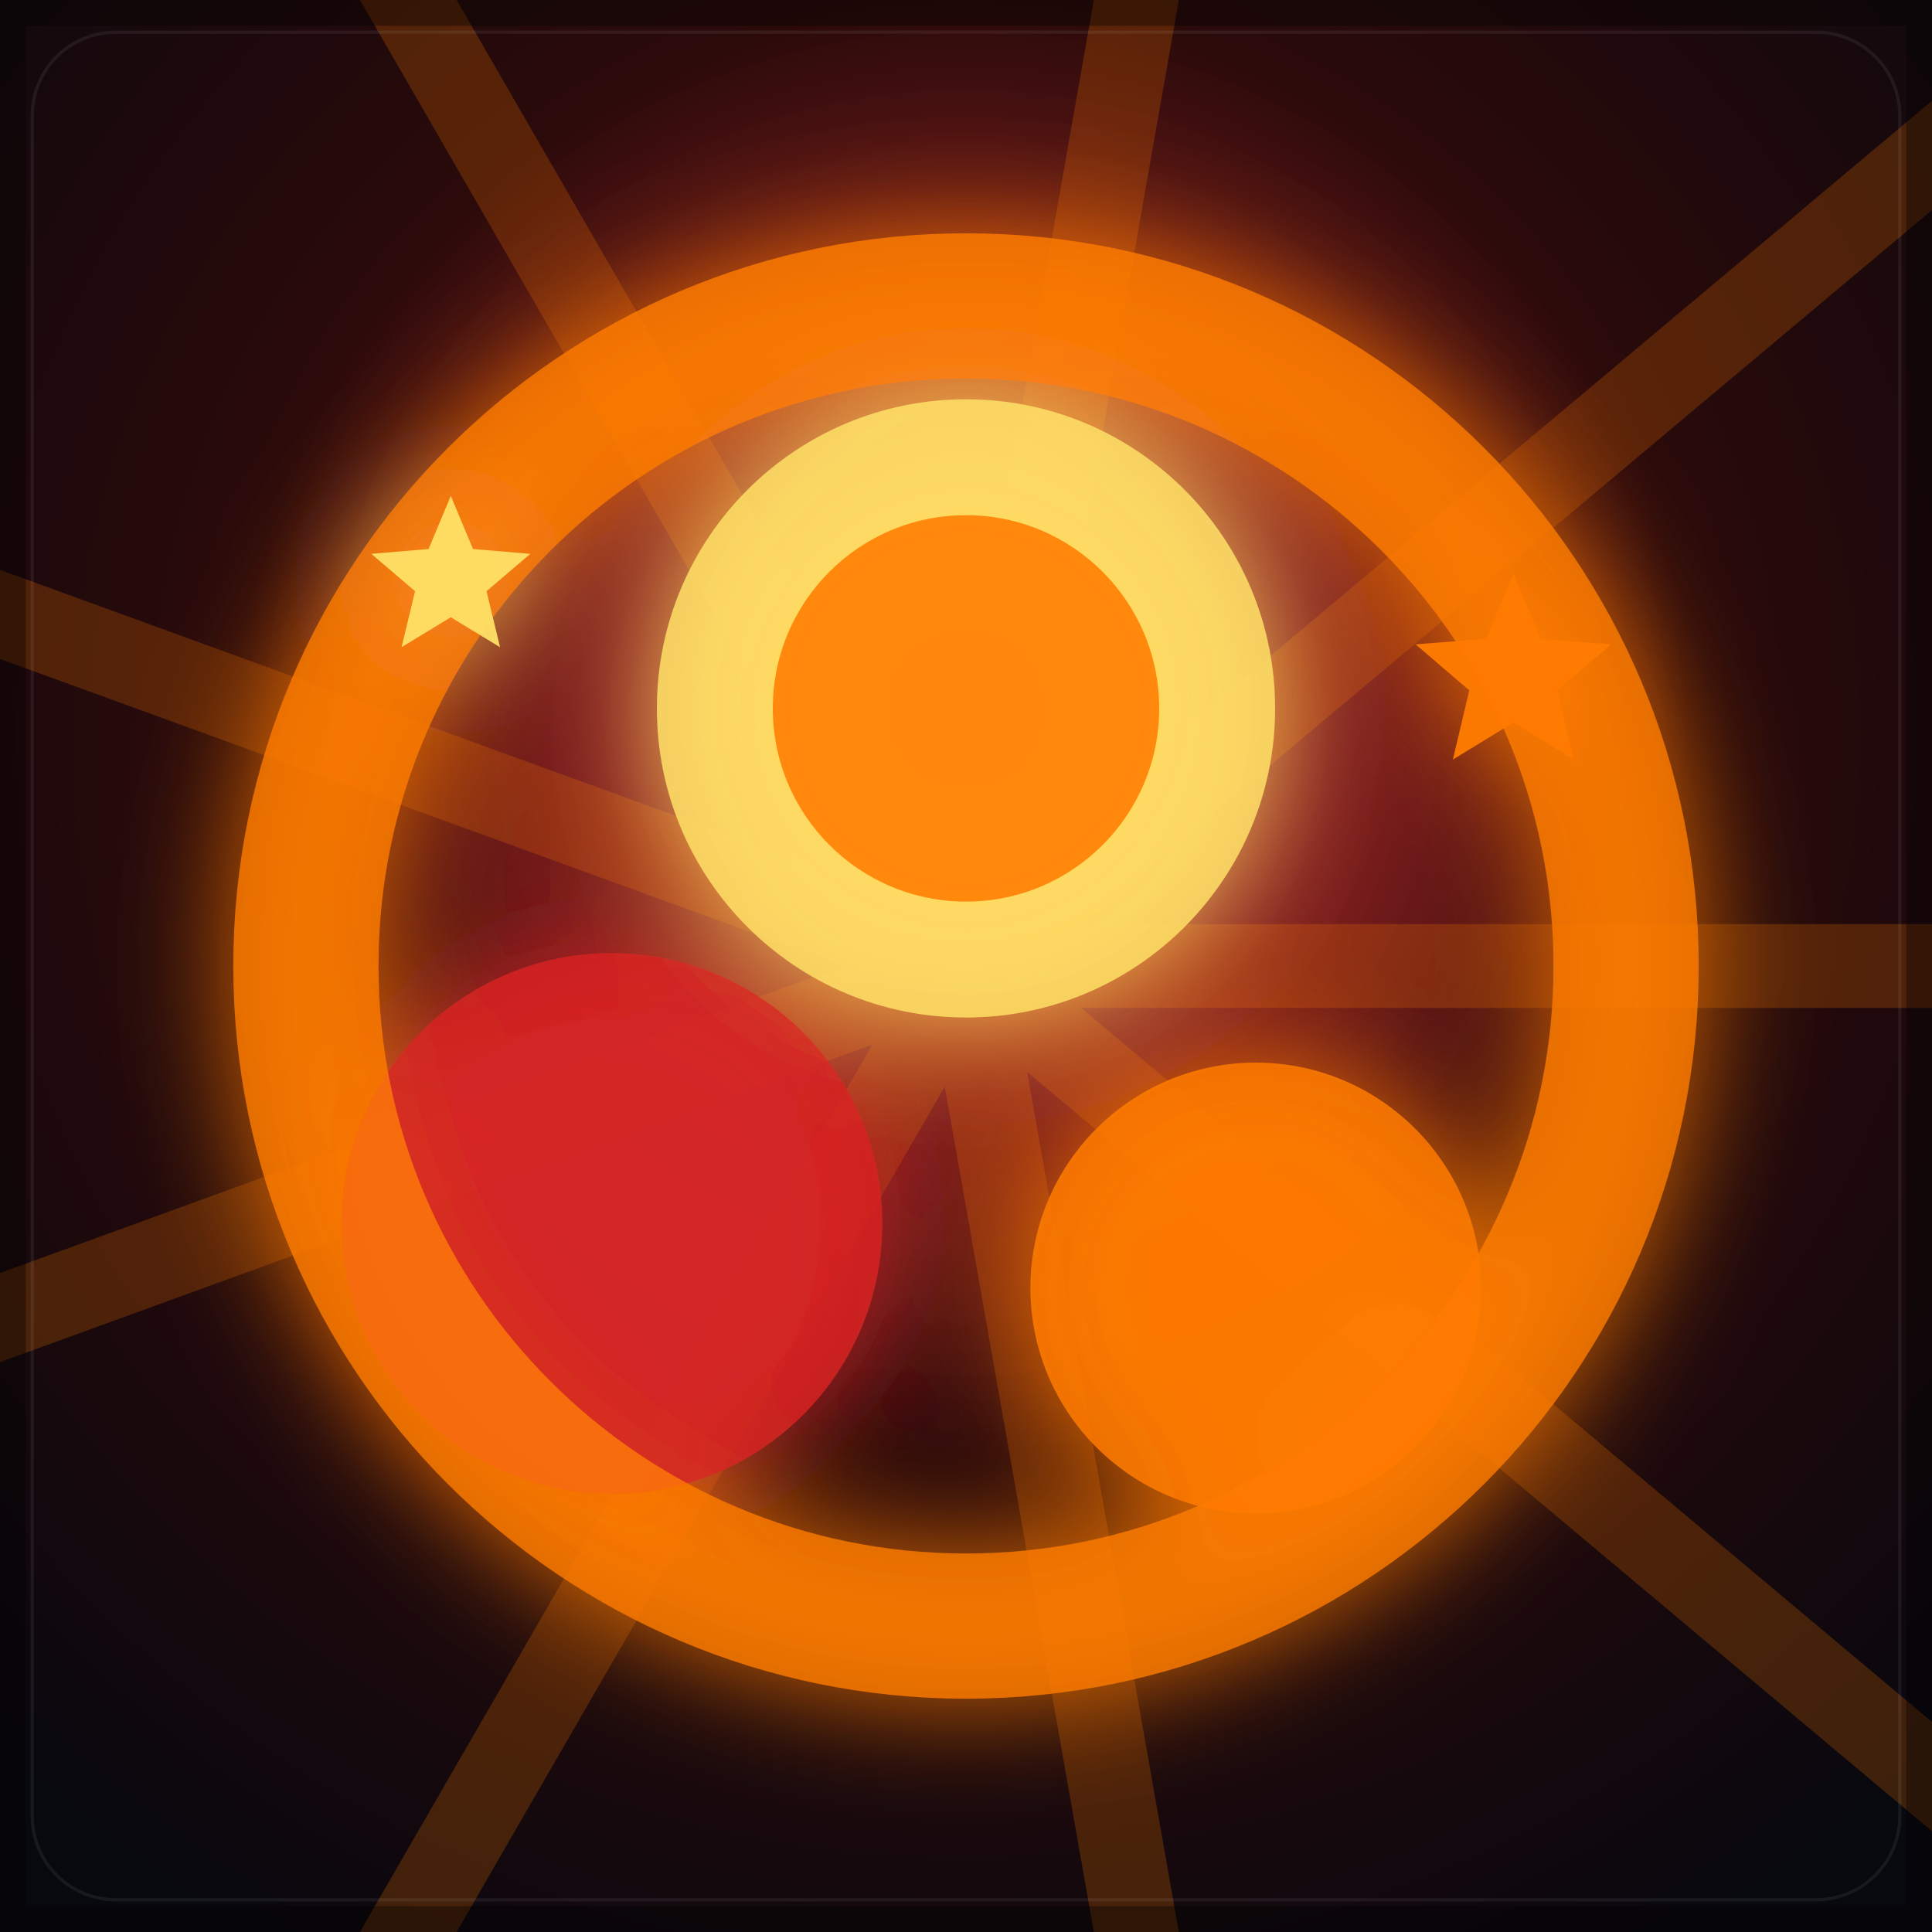
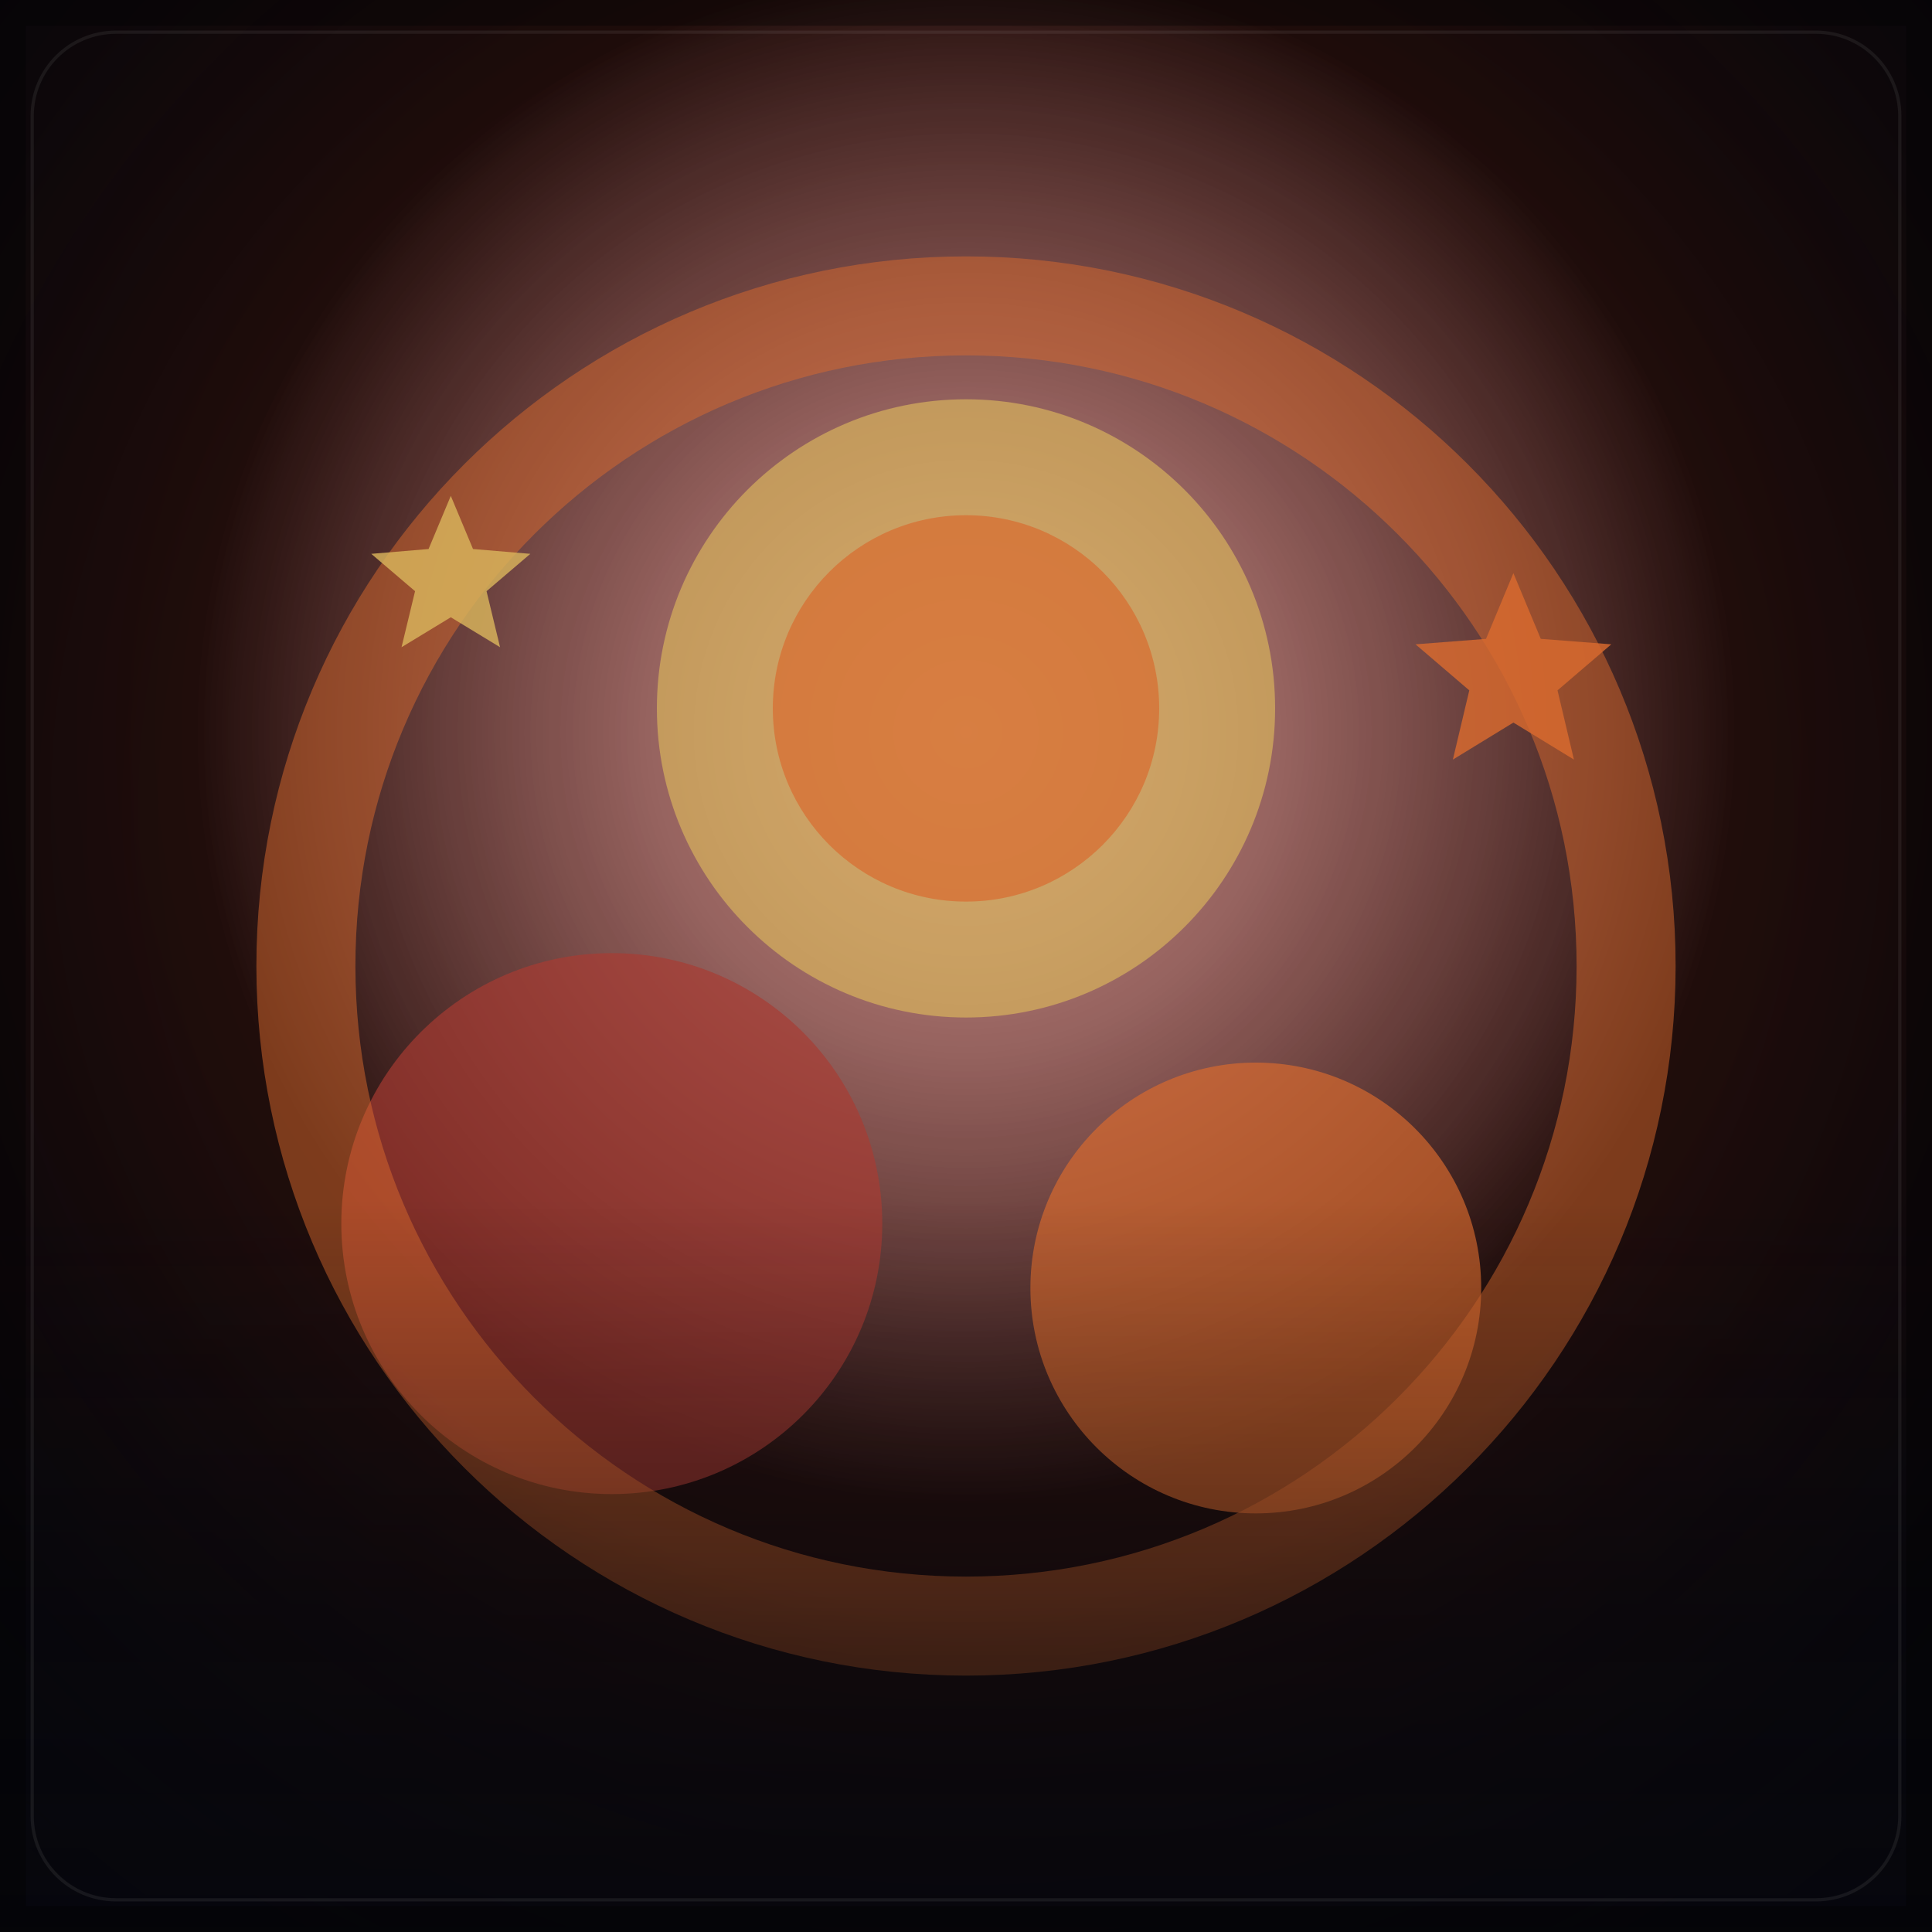
<svg xmlns="http://www.w3.org/2000/svg" viewBox="0 0 600 600" width="600" height="600" role="img" aria-label="jammin-jars">
  <defs>
    <radialGradient id="bg" cx="50%" cy="38%" r="72%">
-       <stop offset="0%" stop-color="#D62828" stop-opacity="0.95" />
-       <stop offset="52%" stop-color="#2B0A0A" />
+       <stop offset="0%" stop-color="#A83A32" stop-opacity="0.5" />
+       <stop offset="55%" stop-color="#200D0B" />
      <stop offset="100%" stop-color="#08080F" />
    </radialGradient>
    <linearGradient id="coinGrad" x1="0" y1="0" x2="0" y2="1">
-       <stop offset="0%" stop-color="#FFE066" />
-       <stop offset="100%" stop-color="#D62828" />
+       <stop offset="0%" stop-color="#D9B45C" />
+       <stop offset="100%" stop-color="#A83A32" />
    </linearGradient>
    <linearGradient id="pyramidGrad" x1="0" y1="0" x2="0" y2="1">
-       <stop offset="0%" stop-color="#FFE066" />
-       <stop offset="100%" stop-color="#D62828" />
+       <stop offset="0%" stop-color="#D9B45C" />
+       <stop offset="100%" stop-color="#A83A32" />
    </linearGradient>
    <linearGradient id="flameGrad" x1="0" y1="1" x2="0" y2="0">
-       <stop offset="0%" stop-color="#D62828" />
-       <stop offset="100%" stop-color="#FF7A00" />
+       <stop offset="0%" stop-color="#A83A32" />
+       <stop offset="100%" stop-color="#D96A2E" />
    </linearGradient>
-     <filter id="glow" x="-30%" y="-30%" width="160%" height="160%">
-       <feGaussianBlur stdDeviation="18" result="b" />
-       <feMerge>
-         <feMergeNode in="b" />
-         <feMergeNode in="SourceGraphic" />
-       </feMerge>
-     </filter>
+     <radialGradient id="vig" cx="50%" cy="42%" r="78%">
+       <stop offset="52%" stop-color="#000000" stop-opacity="0" />
+       <stop offset="100%" stop-color="#05050A" stop-opacity="0.72" />
+     </radialGradient>
+     <linearGradient id="foot" x1="0" y1="0" x2="0" y2="1">
+       <stop offset="62%" stop-color="#07070D" stop-opacity="0" />
+       <stop offset="100%" stop-color="#07070D" stop-opacity="0.8" />
+     </linearGradient>
  </defs>
  <rect width="600" height="600" fill="url(#bg)" />
-   <g opacity="0.22">
-     <path d="M300 300 L760 300" stroke="#FF7A00" stroke-width="26" stroke-linecap="round" />
-     <path d="M300 300 L652.38 595.682" stroke="#FF7A00" stroke-width="26" stroke-linecap="round" />
-     <path d="M300 300 L379.878 753.012" stroke="#FF7A00" stroke-width="26" stroke-linecap="round" />
-     <path d="M300 300 L70 698.372" stroke="#FF7A00" stroke-width="26" stroke-linecap="round" />
-     <path d="M300 300 L-132.259 457.329" stroke="#FF7A00" stroke-width="26" stroke-linecap="round" />
-     <path d="M300 300 L-132.259 142.671" stroke="#FF7A00" stroke-width="26" stroke-linecap="round" />
-     <path d="M300 300 L70 -98.372" stroke="#FF7A00" stroke-width="26" stroke-linecap="round" />
-     <path d="M300 300 L379.878 -153.012" stroke="#FF7A00" stroke-width="26" stroke-linecap="round" />
-     <path d="M300 300 L652.38 4.318" stroke="#FF7A00" stroke-width="26" stroke-linecap="round" />
+   <g>
+     <circle cx="190" cy="380" r="84" fill="#A83A32" opacity="0.68" />
+     <circle cx="390" cy="400" r="70" fill="#D96A2E" opacity="0.68" />
+     <circle cx="300" cy="220" r="96" fill="#D9B45C" opacity="0.68" />
+     <circle cx="300" cy="220" r="60" fill="#D96A2E" opacity="0.68" />
+     <circle cx="300" cy="300" r="205" fill="none" stroke="#D96A2E" stroke-width="30.75" opacity="0.5" />
+     <path transform="translate(140 180)" d="M0.0 -26.0 L6.9 -9.5 L24.7 -8.0 L11.1 3.6 L15.3 21.0 L0.0 11.7 L-15.3 21.0 L-11.1 3.6 L-24.7 -8.0 L-6.9 -9.5 Z" fill="#D9B45C" opacity="0.82" />
+     <path transform="translate(470 210)" d="M0.0 -32.0 L8.5 -11.6 L30.4 -9.9 L13.7 4.4 L18.8 25.9 L0.0 14.4 L-18.8 25.9 L-13.7 4.4 L-30.4 -9.9 L-8.5 -11.6 Z" fill="#D96A2E" opacity="0.82" />
  </g>
-   <g filter="url(#glow)">
-     <circle cx="190" cy="380" r="84" fill="#D62828" opacity="0.85" />
-     <circle cx="390" cy="400" r="70" fill="#FF7A00" opacity="0.85" />
-     <circle cx="300" cy="220" r="96" fill="#FFE066" opacity="0.85" />
-     <circle cx="300" cy="220" r="60" fill="#FF7A00" opacity="0.85" />
-     <circle cx="300" cy="300" r="205" fill="none" stroke="#FF7A00" stroke-width="45.1" opacity="0.8" />
-     <path transform="translate(140 180)" d="M0.0 -26.0 L6.9 -9.5 L24.7 -8.0 L11.1 3.6 L15.3 21.0 L0.0 11.7 L-15.3 21.0 L-11.1 3.6 L-24.7 -8.0 L-6.9 -9.5 Z" fill="#FFE066" opacity="0.95" />
-     <path transform="translate(470 210)" d="M0.0 -32.0 L8.5 -11.6 L30.4 -9.9 L13.7 4.4 L18.8 25.9 L0.0 14.4 L-18.8 25.9 L-13.7 4.4 L-30.4 -9.9 L-8.5 -11.6 Z" fill="#FF7A00" opacity="0.95" />
-   </g>
+   <rect width="600" height="600" fill="url(#vig)" />
+   <rect width="600" height="600" fill="url(#foot)" />
  <rect x="10" y="10" width="580" height="580" rx="26" fill="none" stroke="#ffffff" stroke-opacity="0.07" />
  <rect width="600" height="600" fill="none" stroke="#000" stroke-opacity="0.35" stroke-width="16" />
</svg>
